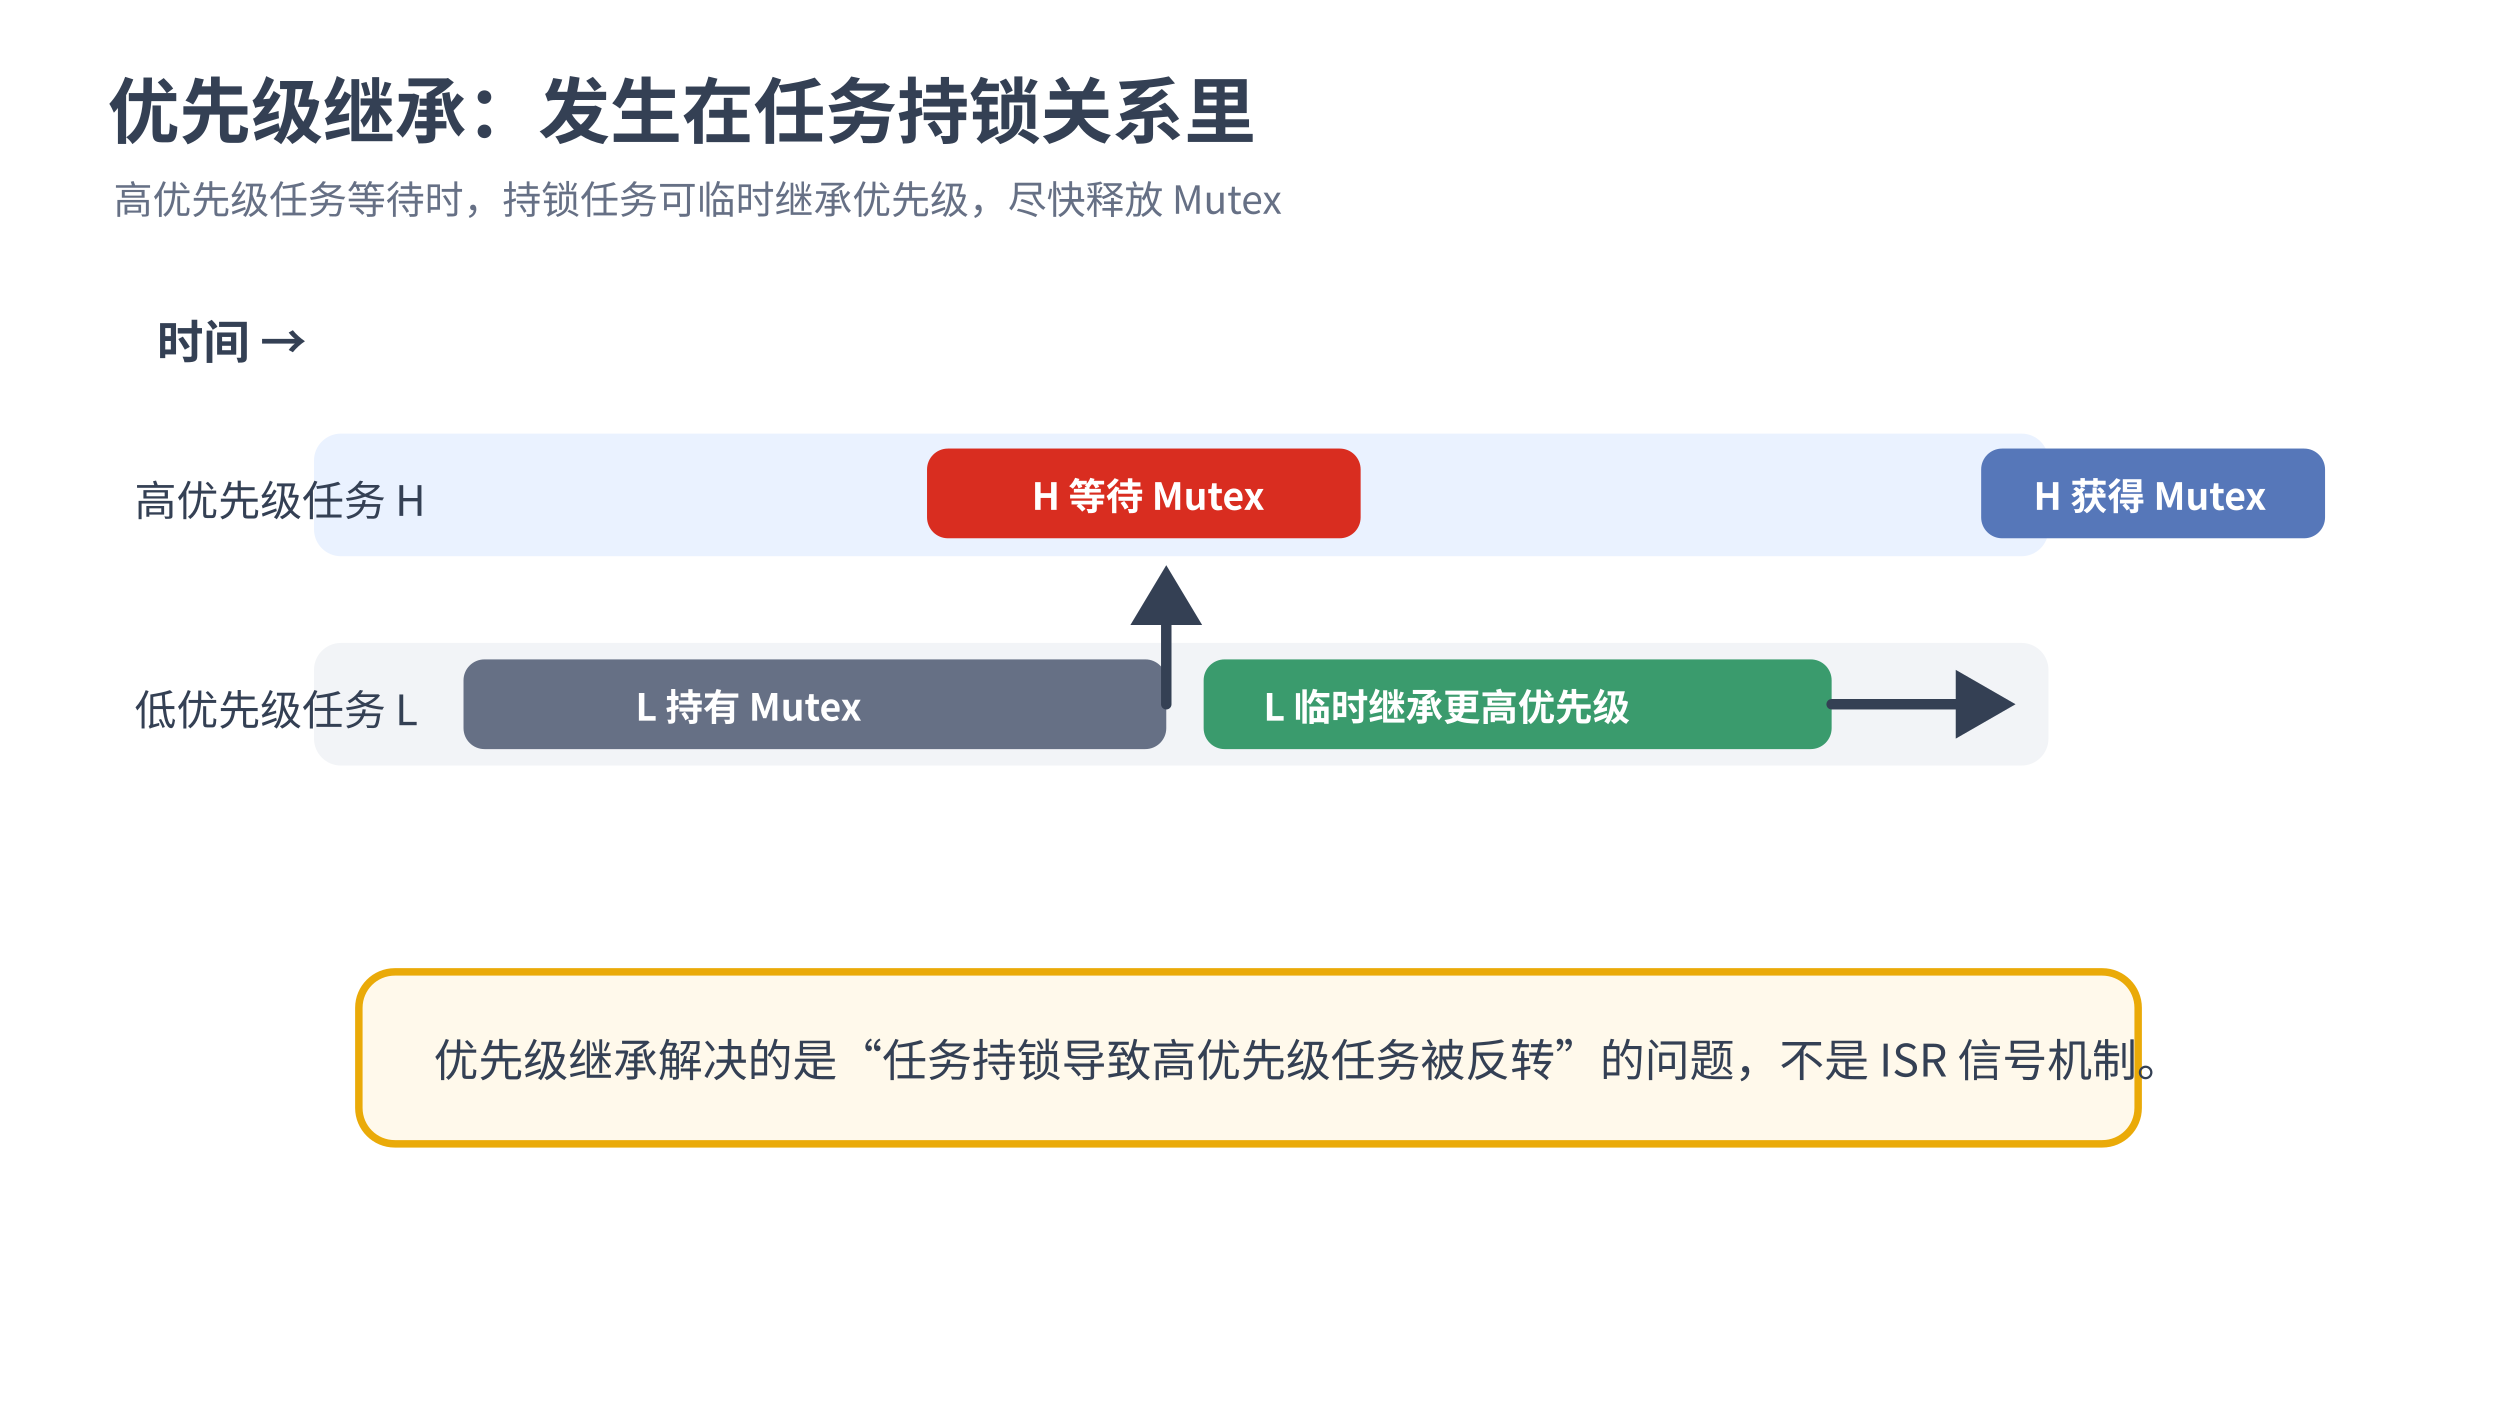
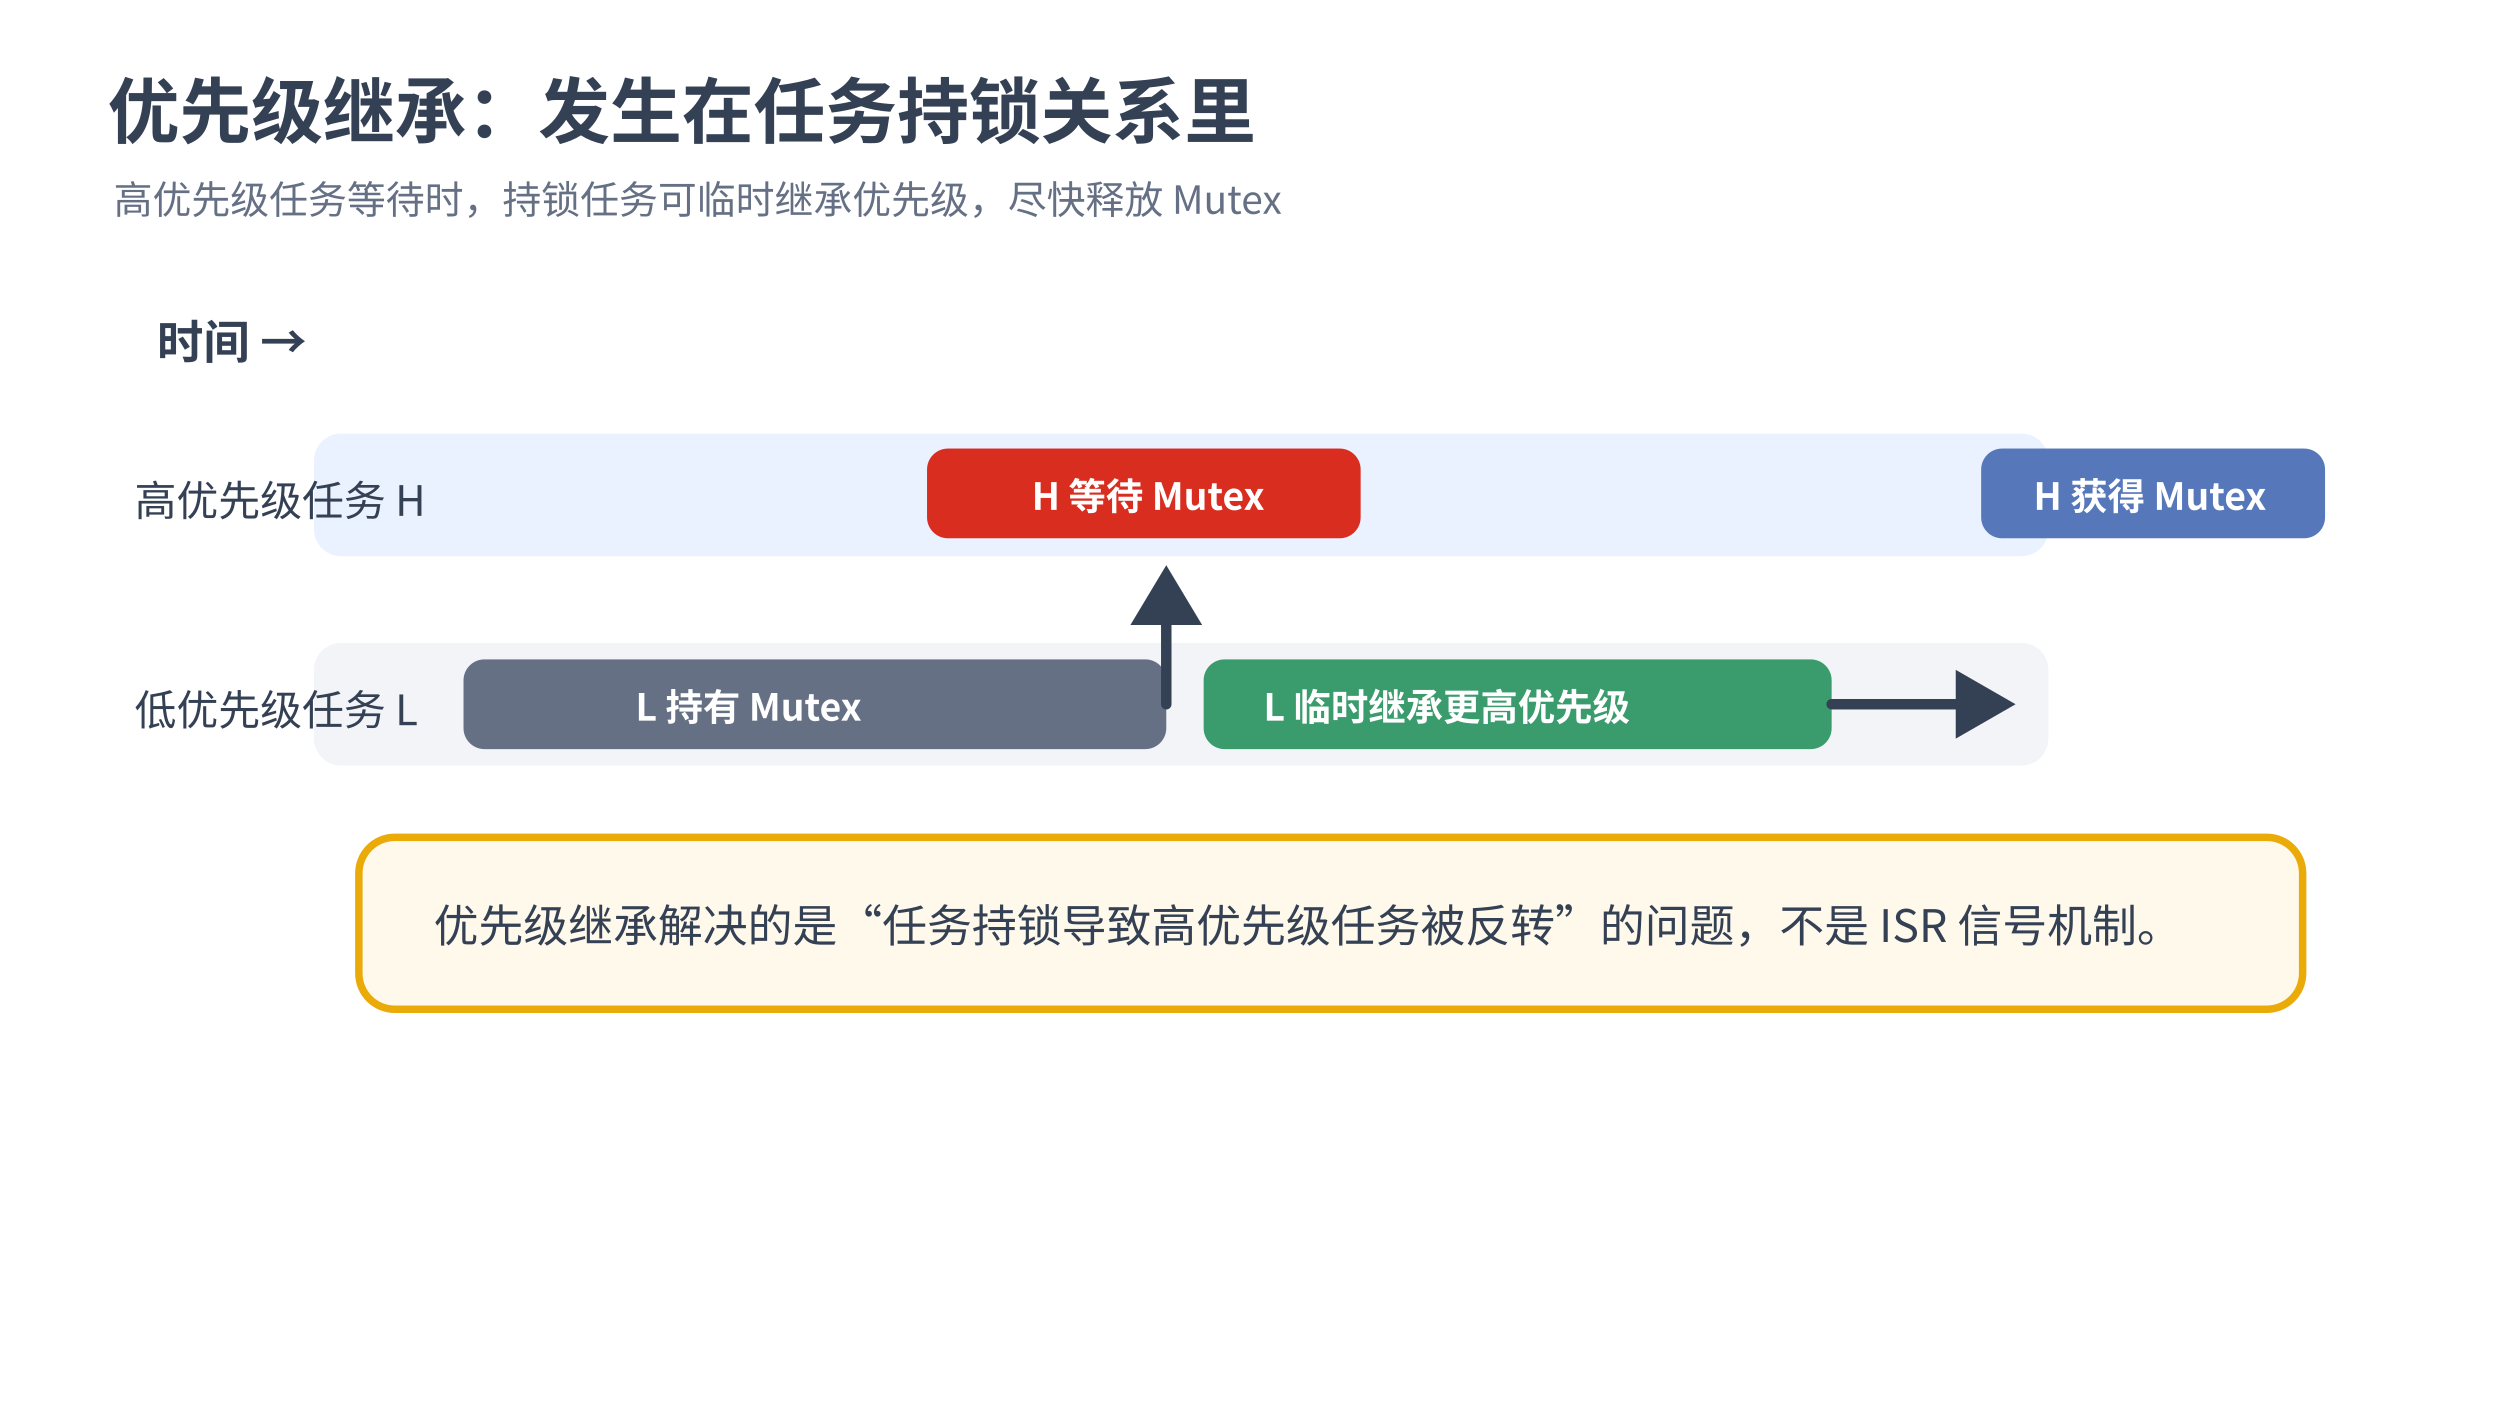
<svg xmlns="http://www.w3.org/2000/svg" width="1672" height="941" viewBox="0 0 1672 941">
  <rect width="1672" height="941" fill="#FFFFFF" />
  <style>.ink{font-family:"Noto Sans CJK SC","Microsoft YaHei",sans-serif;fill:#344054}.muted{font-family:"Noto Sans CJK SC","Microsoft YaHei",sans-serif;fill:#667085}.white{font-family:"Noto Sans CJK SC",sans-serif;fill:#fff;font-weight:700}.line{stroke:#344054;stroke-width:7;stroke-linecap:round;stroke-linejoin:round;fill:none}</style>
  <text x="72" y="92" class="ink" font-size="48" font-weight="700">优先级继承：发生在任务持锁关系里</text>
  <text x="76" y="143" class="muted" font-size="26">高优先级任务等待时，持锁任务可临时继承优先级，尽快释放 Mutex</text>
  <text x="105" y="240" class="ink" font-size="31" font-weight="700">时间 →</text>
  <rect x="210" y="290" width="1160" height="82" rx="18" fill="#EAF2FF" />
  <text x="90" y="345" class="ink" font-size="28">高优先级任务 H</text>
  <rect x="210" y="430" width="1160" height="82" rx="18" fill="#F2F4F7" />
  <text x="90" y="485" class="ink" font-size="28">低优先级任务 L</text>
  <rect x="310" y="441" width="470" height="60" rx="14" fill="#667085" />
  <text x="425" y="482" class="white" font-size="25">L 持有 Mutex</text>
  <rect x="620" y="300" width="290" height="60" rx="14" fill="#D92D20" />
  <text x="690" y="341" class="white" font-size="25">H 等待 Mutex</text>
  <path d="M780 471V395" class="line" />
  <path d="m756 418 24-40 24 40" fill="#344054" />
  <rect x="805" y="441" width="420" height="60" rx="14" fill="#3A9B6D" />
  <text x="845" y="482" class="white" font-size="25">L 临时继承更高优先级</text>
  <path d="M1225 471h105" class="line" />
  <path d="m1308 448 40 23-40 23" fill="#344054" />
  <rect x="1325" y="300" width="230" height="60" rx="14" fill="#5677B9" />
  <text x="1360" y="341" class="white" font-size="25">H 获得 Mutex</text>
-   <rect x="240" y="650" width="1190" height="115" rx="24" fill="#FFF9EB" stroke="#EAAA08" stroke-width="5" />
-   <text x="290" y="720" class="ink" font-size="30">优先级继承解决的是“任务持锁导致高优先级任务被反转”的问题，不是 ISR 信号机制。</text>
+   <g id="priority-inheritance-callout">
+     <rect x="240" y="560" width="1300" height="115" rx="24" fill="#FFF9EB" stroke="#EAAA08" stroke-width="5" />
+     <text x="290" y="630" class="ink" font-size="30">优先级继承解决的是“任务持锁导致高优先级任务被反转”的问题，不是 ISR 信号机制。</text>
+   </g>
</svg>
